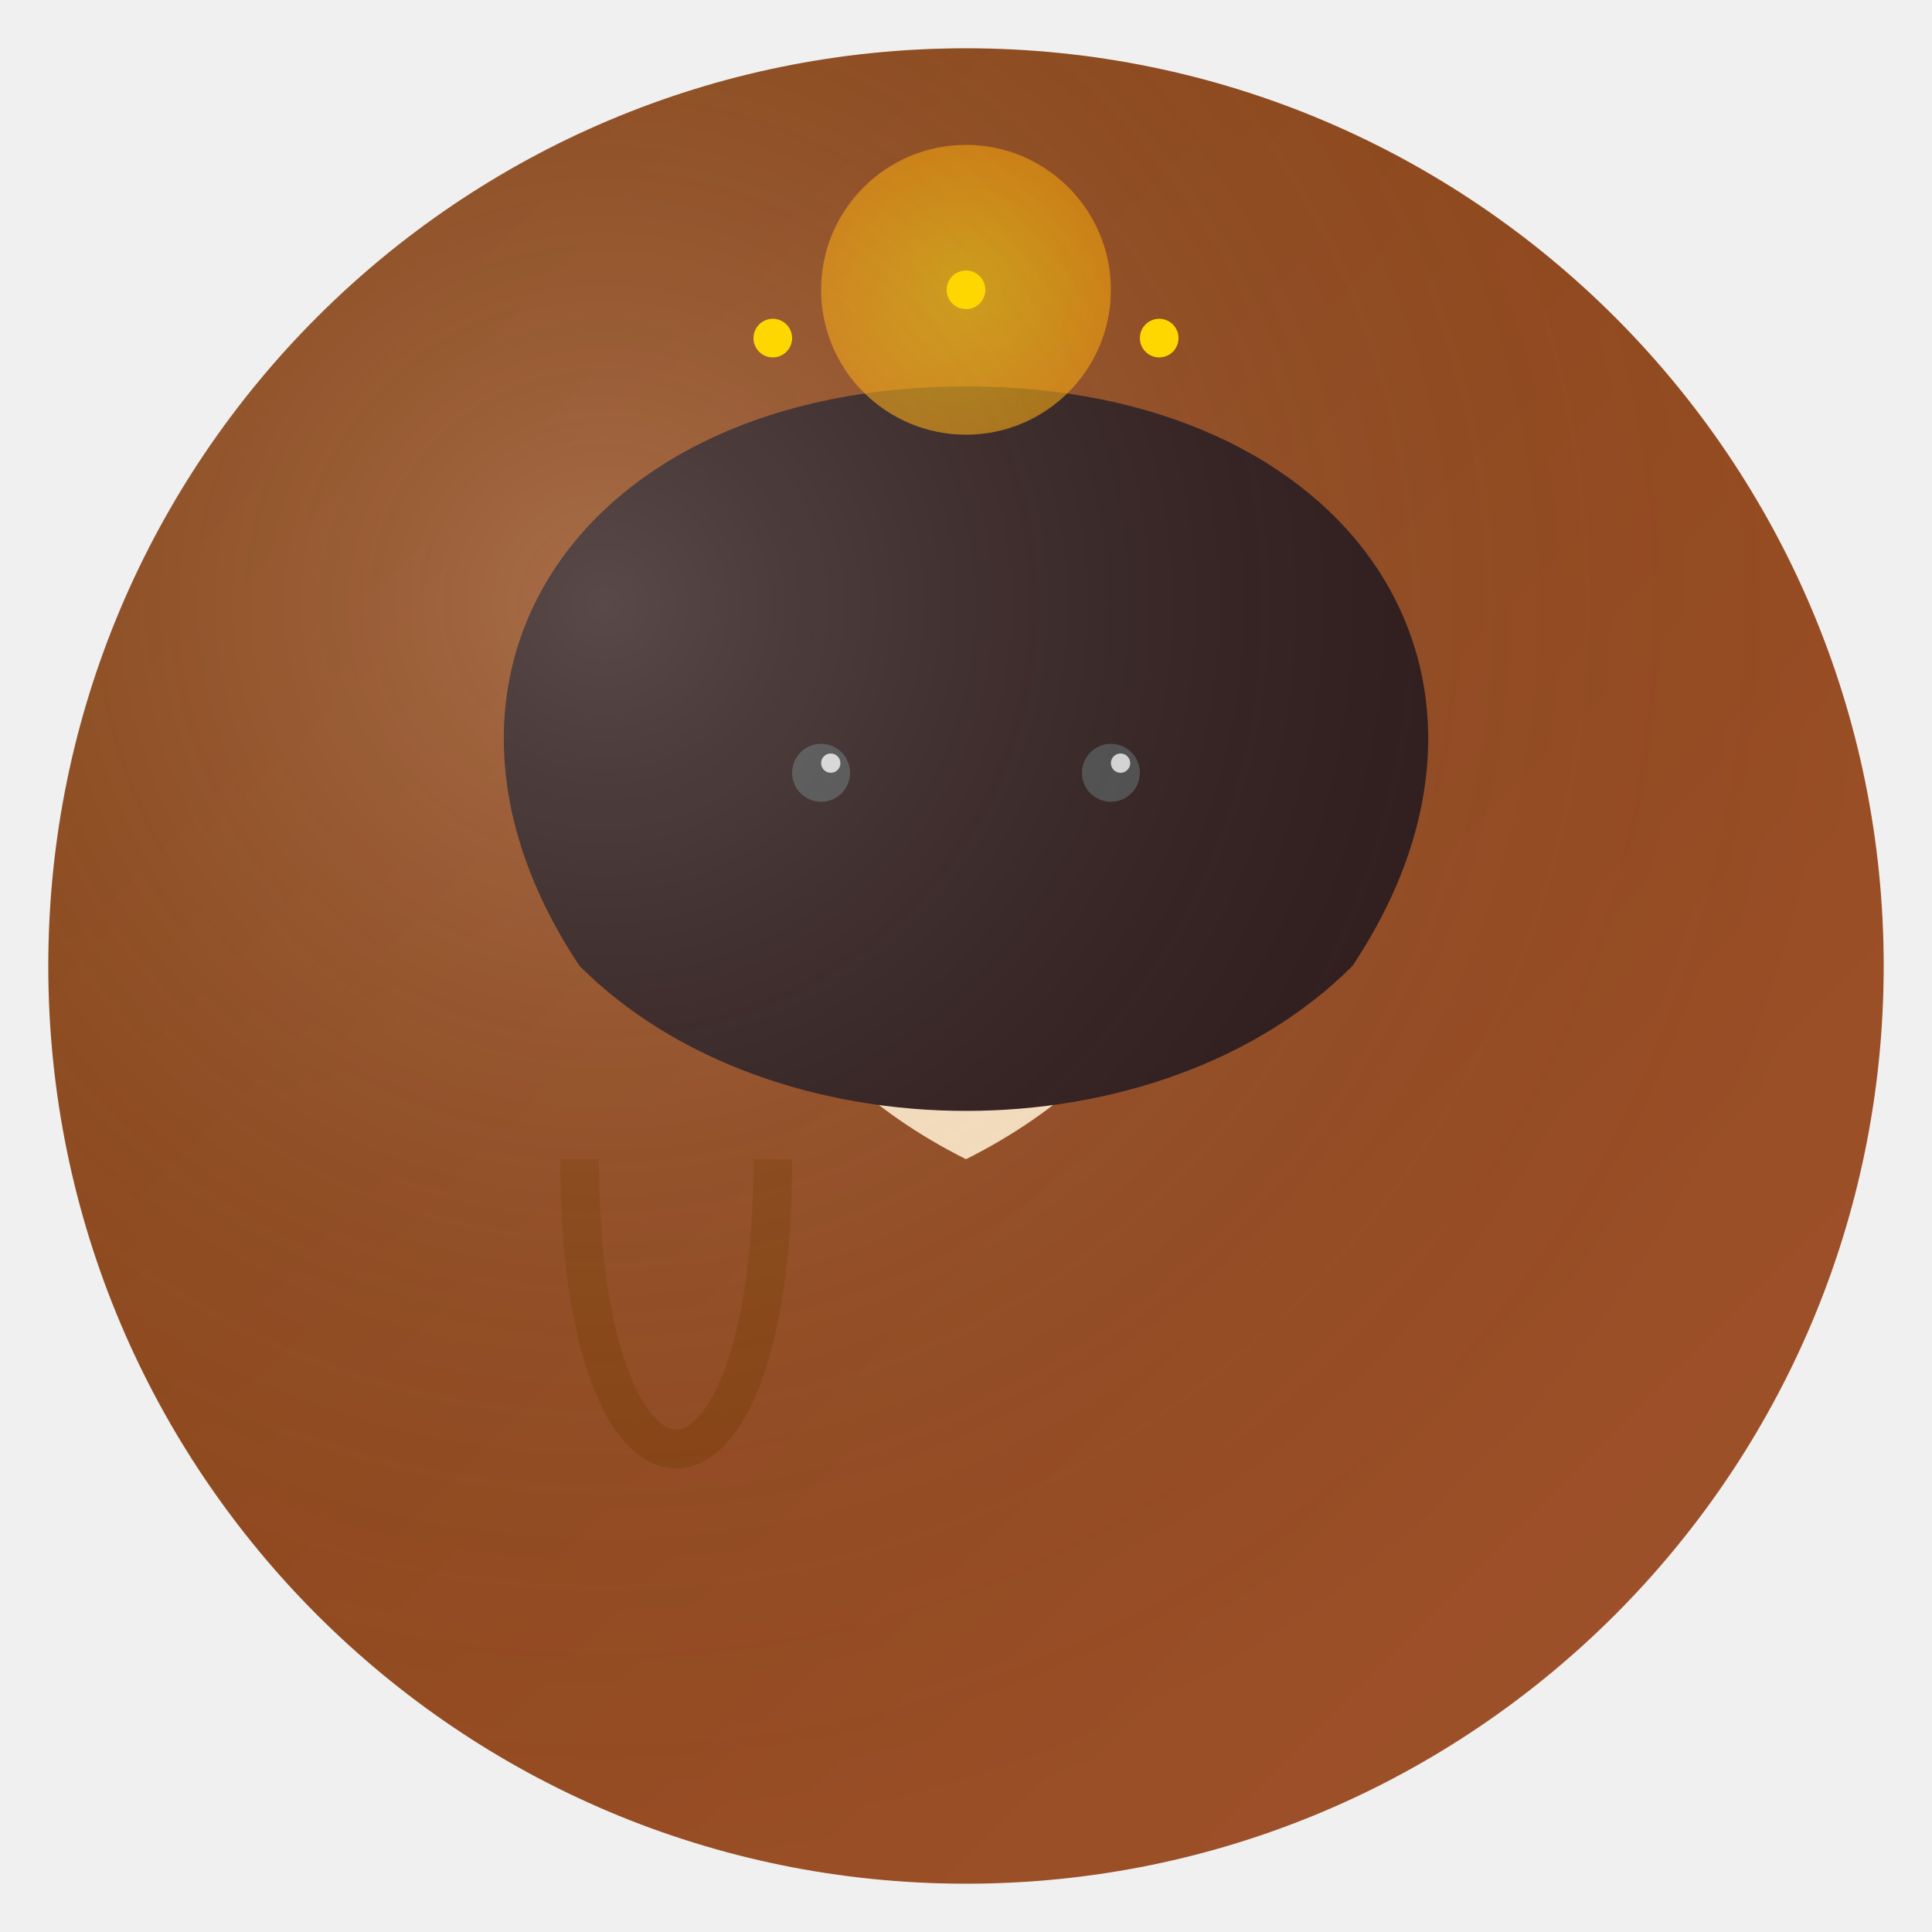
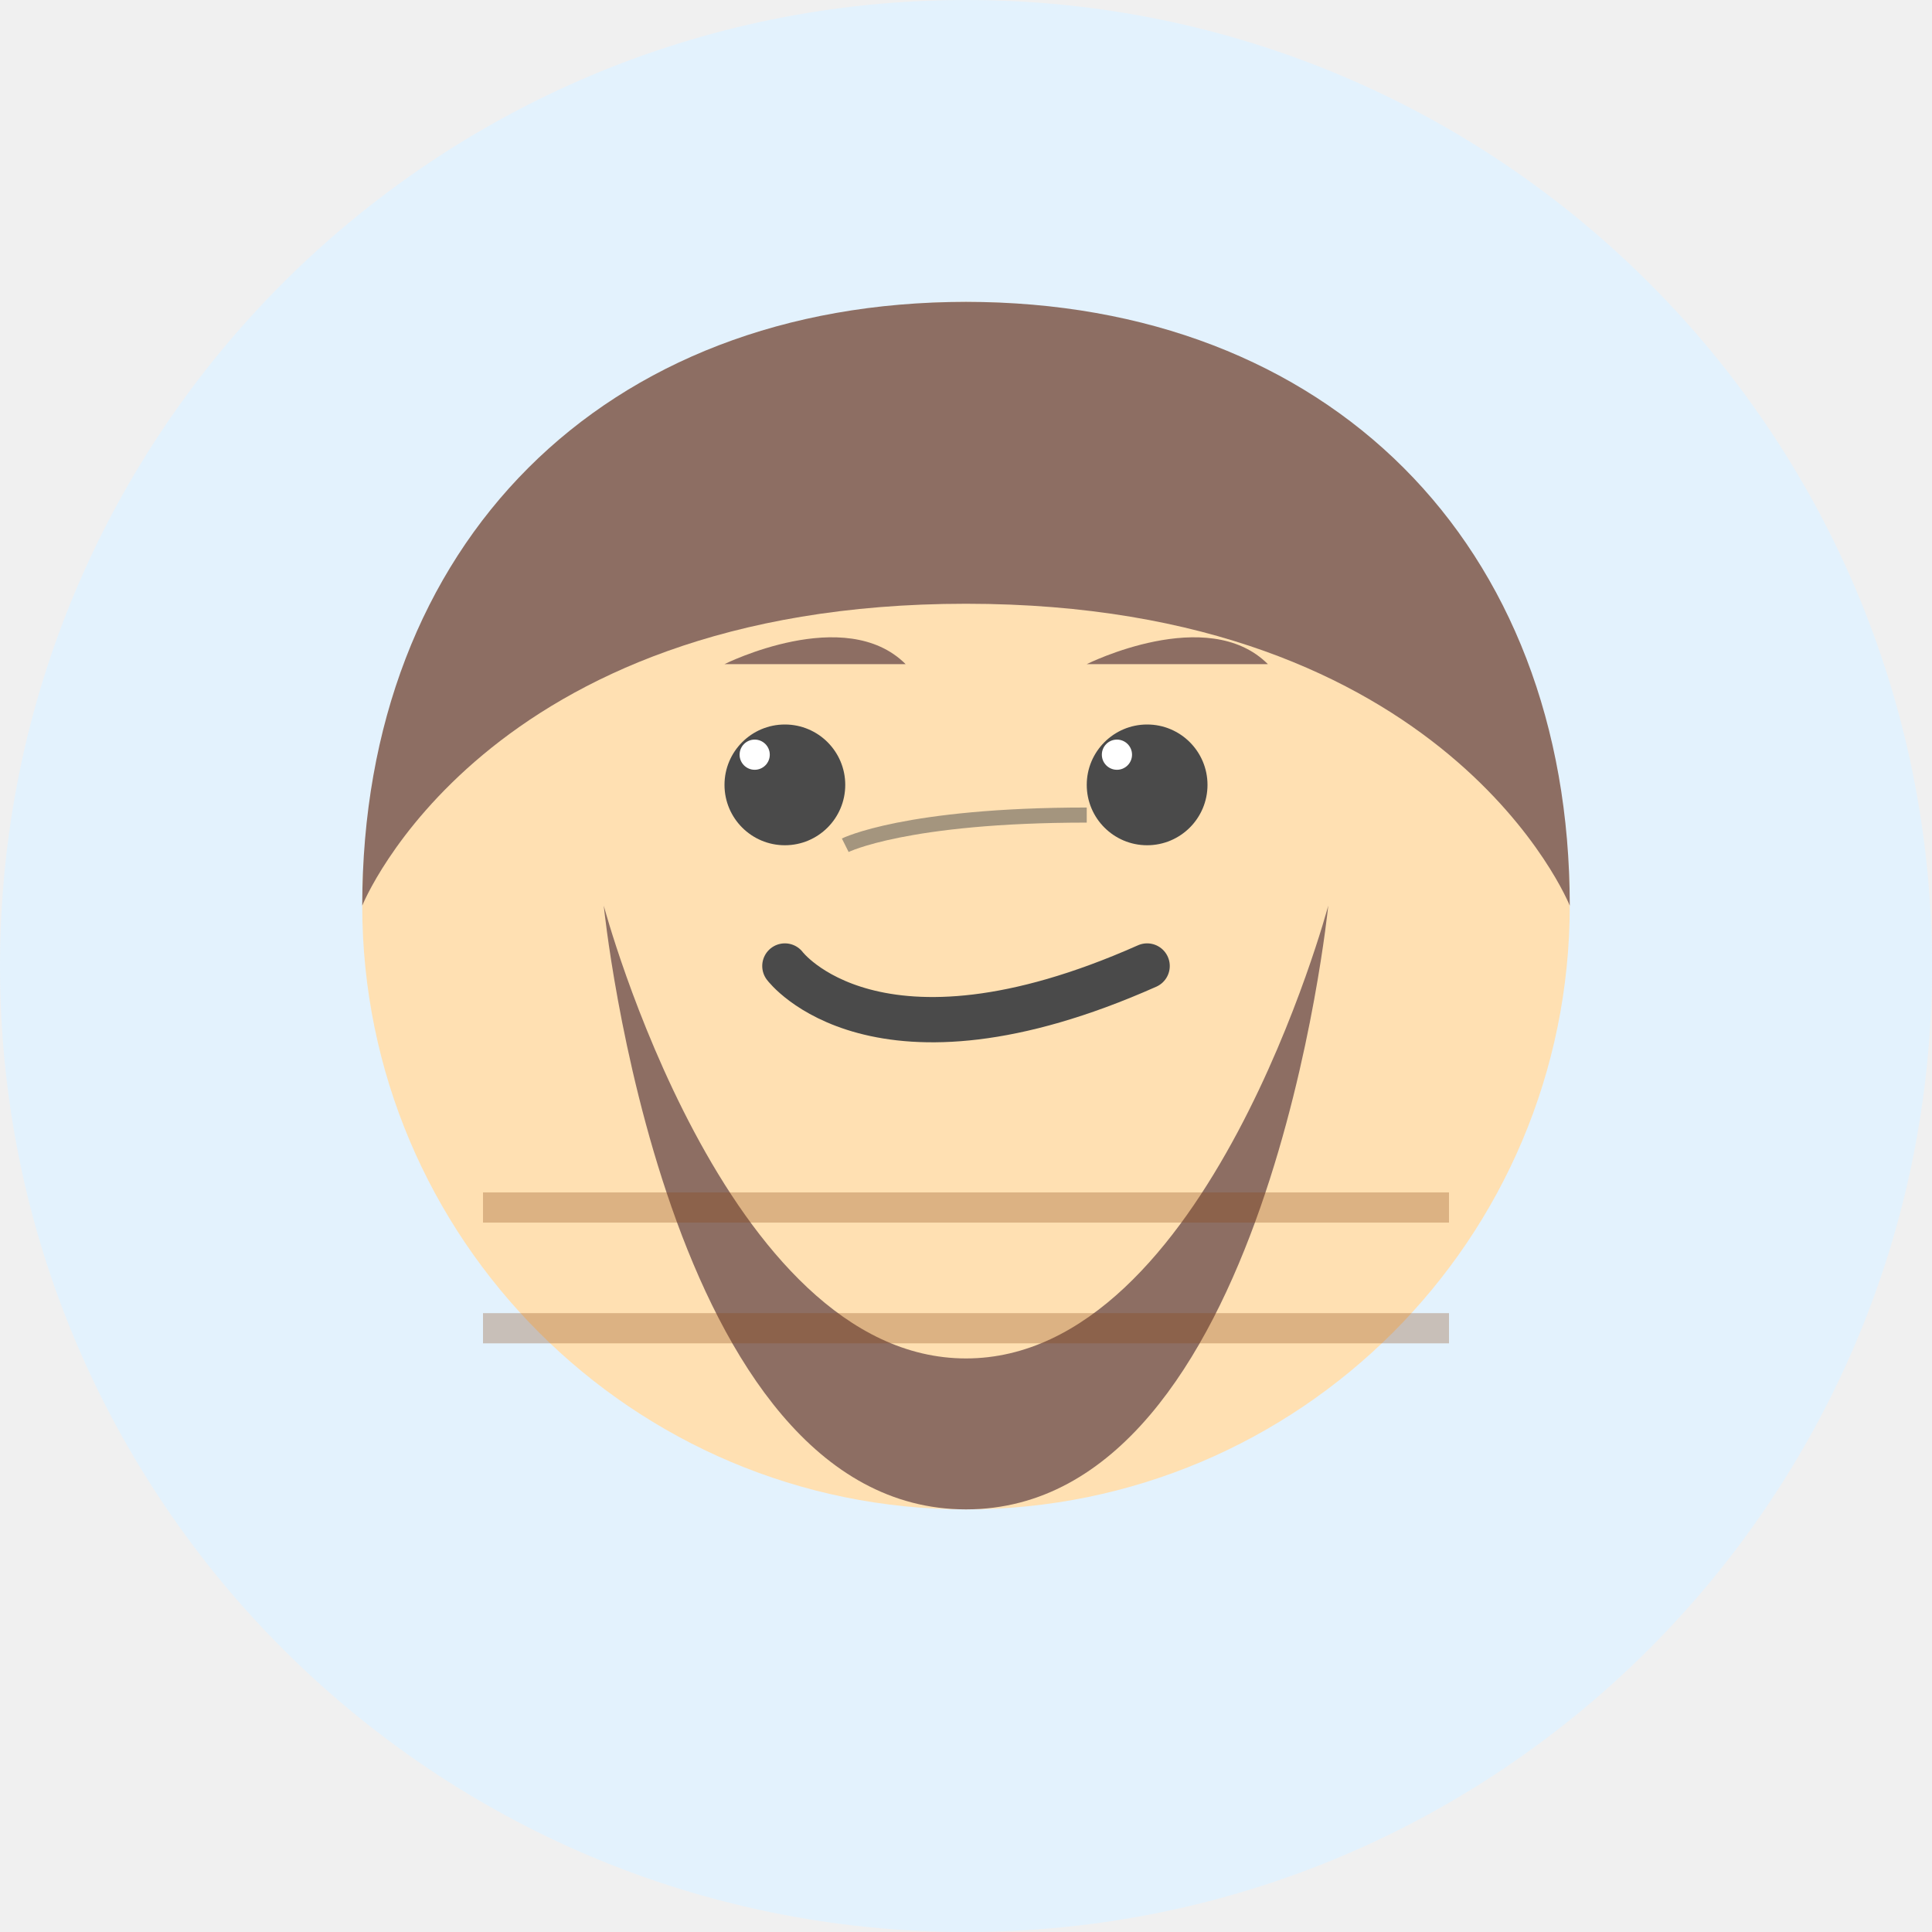
- <svg xmlns="http://www.w3.org/2000/svg" width="200" height="200" viewBox="0 0 200 200" fill="none">
-   <circle cx="100" cy="100" r="95" fill="url(#gradient)" />
-   <path d="M100 50 C 70 50, 60 100, 100 120 C 140 100, 130 50, 100 50" fill="#FFE4C4" />
-   <path d="M80 90 C 85 85, 115 85, 120 90 C 115 95, 85 95, 80 90" fill="#2F1B1B">
-     <animate attributeName="d" values="M80 90 C 85 85, 115 85, 120 90 C 115 95, 85 95, 80 90;                      M80 90 C 85 88, 115 88, 120 90 C 115 92, 85 92, 80 90;                      M80 90 C 85 85, 115 85, 120 90 C 115 95, 85 95, 80 90" dur="4s" repeatCount="indefinite" />
-   </path>
-   <path d="M100 40 C 60 40, 40 70, 60 100 C 80 120, 120 120, 140 100 C 160 70, 140 40, 100 40" fill="#2F1B1B">
-     <animate attributeName="d" values="M100 40 C 60 40, 40 70, 60 100 C 80 120, 120 120, 140 100 C 160 70, 140 40, 100 40;                      M100 40 C 65 40, 45 70, 65 100 C 85 120, 115 120, 135 100 C 155 70, 135 40, 100 40;                      M100 40 C 60 40, 40 70, 60 100 C 80 120, 120 120, 140 100 C 160 70, 140 40, 100 40" dur="5s" repeatCount="indefinite" />
-   </path>
-   <circle cx="85" cy="80" r="3" fill="#4A4A4A">
-     <animate attributeName="r" values="3;3.5;3" dur="3s" repeatCount="indefinite" />
-   </circle>
-   <circle cx="115" cy="80" r="3" fill="#4A4A4A">
-     <animate attributeName="r" values="3;3.5;3" dur="3s" repeatCount="indefinite" />
-   </circle>
-   <circle cx="86" cy="79" r="1" fill="white" opacity="0.8">
-     <animate attributeName="opacity" values="0.8;1;0.8" dur="2s" repeatCount="indefinite" />
-   </circle>
-   <circle cx="116" cy="79" r="1" fill="white" opacity="0.8">
-     <animate attributeName="opacity" values="0.8;1;0.8" dur="2s" repeatCount="indefinite" />
-   </circle>
-   <path d="M75 75 C 80 73, 90 73, 95 75" stroke="#2F1B1B" stroke-width="2" fill="none" />
-   <path d="M105 75 C 110 73, 120 73, 125 75" stroke="#2F1B1B" stroke-width="2" fill="none" />
-   <path d="M90 95 C 100 100, 110 100, 120 95" stroke="#2F1B1B" stroke-width="2" fill="none" />
-   <path d="M60 120 C 60 160, 80 160, 80 120" stroke="#8B4513" stroke-width="4" fill="none">
-     <animate attributeName="d" values="M60 120 C 60 160, 80 160, 80 120;                      M60 120 C 60 155, 80 155, 80 120;                      M60 120 C 60 160, 80 160, 80 120" dur="3s" repeatCount="indefinite" />
-   </path>
-   <circle cx="100" cy="30" r="15" fill="url(#halo)" opacity="0.6">
-     <animate attributeName="opacity" values="0.6;0.9;0.6" dur="3s" repeatCount="indefinite" />
-   </circle>
-   <defs>
-     <linearGradient id="gradient" x1="0" y1="0" x2="200" y2="200" gradientUnits="userSpaceOnUse">
-       <stop offset="0%" stop-color="#8B4513" />
-       <stop offset="100%" stop-color="#A0522D" />
-     </linearGradient>
-     <radialGradient id="halo" cx="50%" cy="50%" r="50%">
-       <stop offset="0%" stop-color="#FFD700" />
-       <stop offset="100%" stop-color="#FFA500" />
-     </radialGradient>
-   </defs>
-   <circle cx="100" cy="100" r="95" fill="url(#shine)" opacity="0.2">
-     <animate attributeName="opacity" values="0.2;0.4;0.2" dur="3s" repeatCount="indefinite" />
-   </circle>
-   <defs>
-     <radialGradient id="shine" cx="30%" cy="30%" r="70%">
-       <stop offset="0%" stop-color="white" />
-       <stop offset="100%" stop-color="transparent" />
-     </radialGradient>
-   </defs>
-   <circle cx="80" cy="35" r="2" fill="#FFD700">
-     <animate attributeName="opacity" values="0.6;1;0.6" dur="2s" repeatCount="indefinite" />
-   </circle>
-   <circle cx="100" cy="30" r="2" fill="#FFD700">
-     <animate attributeName="opacity" values="0.6;1;0.6" dur="2.5s" repeatCount="indefinite" />
-   </circle>
-   <circle cx="120" cy="35" r="2" fill="#FFD700">
-     <animate attributeName="opacity" values="0.6;1;0.6" dur="3s" repeatCount="indefinite" />
-   </circle>
+ <svg xmlns="http://www.w3.org/2000/svg" viewBox="0 0 64 64">
+   <circle cx="32" cy="32" r="32" fill="#E3F2FD" />
+   <circle cx="32" cy="30" r="20" fill="#FFE0B2" />
+   <path fill="#8D6E63" d="M20 30c0 0 2 20 12 20s12-20 12-20c0 0-4 15-12 15s-12-15-12-15z" />
+   <path fill="#8D6E63" d="M32 10c-12 0-20 8-20 20 0 0 4-10 20-10s20 10 20 10c0-12-8-20-20-20z" />
+   <circle cx="26" cy="26" r="2" fill="#4A4A4A" />
+   <circle cx="38" cy="26" r="2" fill="#4A4A4A" />
+   <path fill="#8D6E63" d="M24 22c0 0 4-2 6 0M36 22c0 0 4-2 6 0" />
+   <path fill="none" stroke="#4A4A4A" stroke-width="1.5" d="M26 32c0 0 3 4 12 0" stroke-linecap="round" />
+   <circle cx="25" cy="25" r="0.5" fill="white" />
+   <circle cx="37" cy="25" r="0.5" fill="white" />
+   <path fill="none" stroke="#4A4A4A" stroke-width="0.5" d="M28 28c0 0 2-1 8-1" opacity="0.5" />
+   <path fill="none" stroke="#8B4513" stroke-width="1" d="M16 40l32 0" opacity="0.3" />
+   <path fill="none" stroke="#8B4513" stroke-width="1" d="M16 44l32 0" opacity="0.3" />
</svg>
